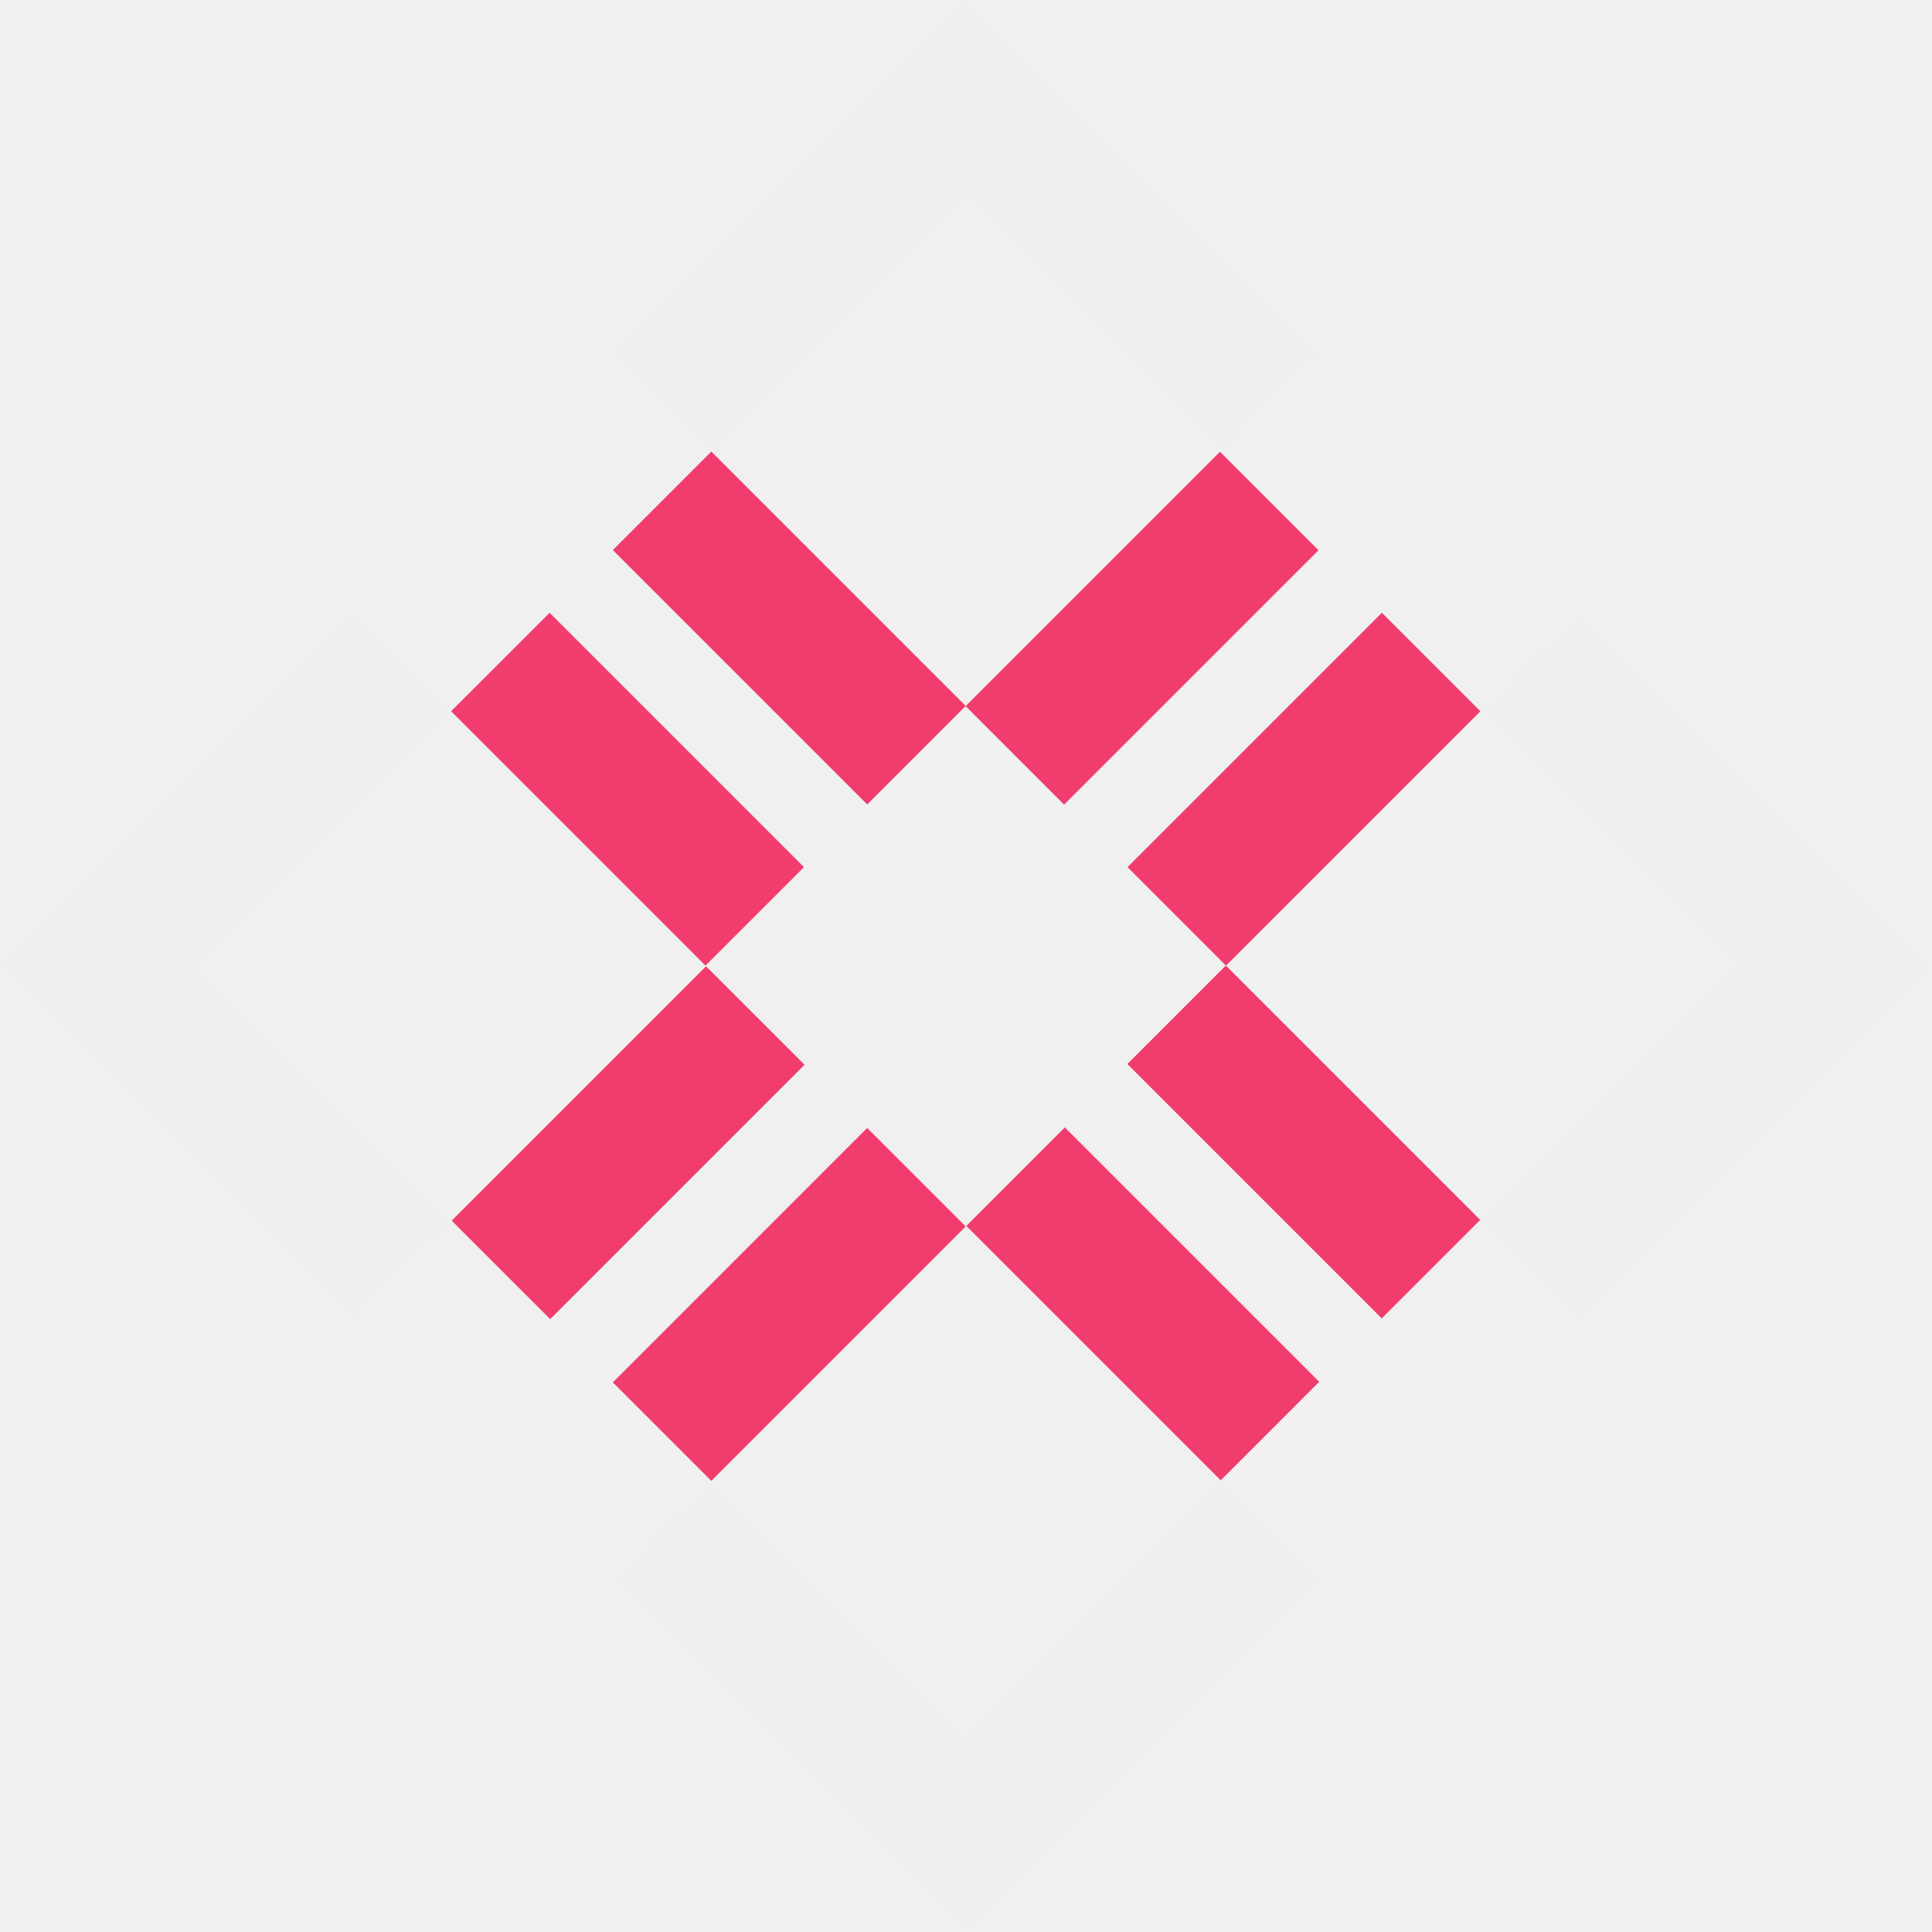
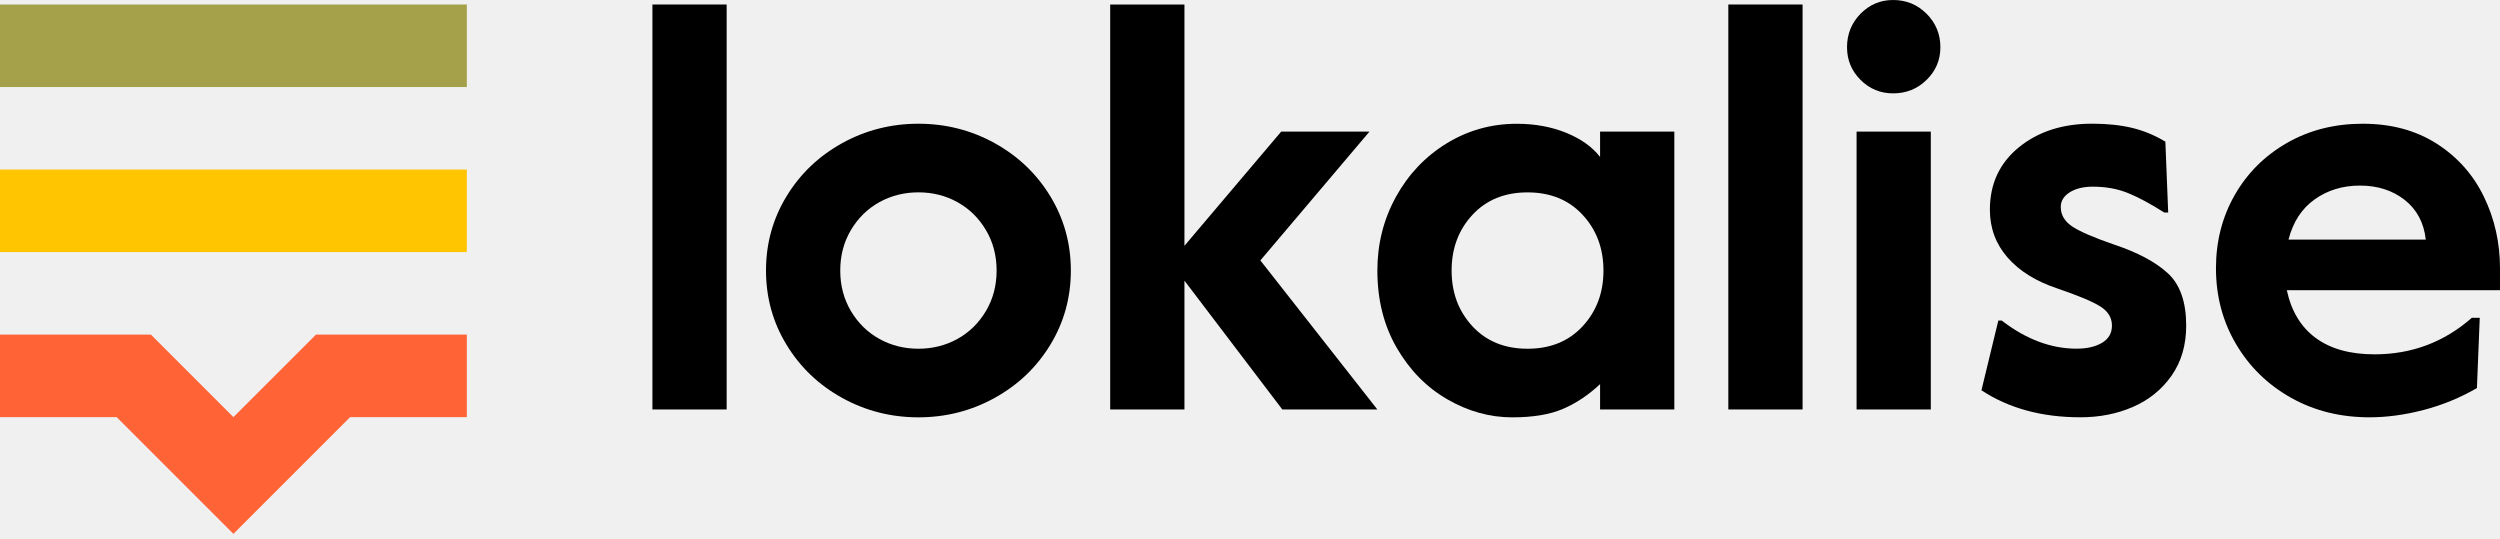
- <svg xmlns="http://www.w3.org/2000/svg" width="80" height="80" viewBox="0 0 80 80" fill="none">
-   <g clip-path="url(#clip0_1_22)">
-     <path d="M57.22 25.373L46.687 35.906L50.766 39.985L61.299 29.451L57.22 25.373Z" fill="#F13C6E" />
-     <path d="M35.909 46.706L25.376 57.24L29.454 61.318L39.988 50.785L35.909 46.706Z" fill="#F13C6E" />
-     <path d="M50.517 18.706L39.984 29.239L44.062 33.317L54.596 22.784L50.517 18.706Z" fill="#F13C6E" />
-     <path d="M29.235 40.011L18.702 50.544L22.781 54.622L33.314 44.089L29.235 40.011Z" fill="#F13C6E" />
-     <path d="M22.758 25.373L18.679 29.451L29.212 39.984L33.291 35.906L22.758 25.373Z" fill="#F13C6E" />
-     <path d="M29.454 18.699L25.376 22.777L35.909 33.31L39.987 29.232L29.454 18.699Z" fill="#F13C6E" />
-     <path d="M50.759 39.981L46.681 44.059L57.214 54.592L61.292 50.514L50.759 39.981Z" fill="#F13C6E" />
-     <path d="M44.092 46.684L40.014 50.763L50.547 61.296L54.625 57.217L44.092 46.684Z" fill="#F13C6E" />
-     <path d="M54.606 65.394L50.539 61.328L40 71.867L29.461 61.328L25.394 65.394L40 80L54.606 65.394Z" fill="#EFEFEF" />
-     <path d="M18.672 29.461L14.606 25.394L0 40L14.606 54.606L18.672 50.539L8.133 40L18.672 29.461Z" fill="#EFEFEF" />
-     <path d="M65.394 25.394L61.328 29.461L71.867 40L61.328 50.539L65.394 54.606L80 40L65.394 25.394Z" fill="#EFEFEF" />
-     <path d="M50.539 18.672L54.606 14.606L40 0L25.394 14.606L29.461 18.672L40 8.133L50.539 18.672Z" fill="#EFEFEF" />
+ <svg xmlns="http://www.w3.org/2000/svg" width="130" height="28" viewBox="0 0 130 28" fill="none">
+   <g clip-path="url(#clip0_1_8)">
+     <g clip-path="url(#clip1_1_8)">
+       <path d="M24.275 17.4H19.983H17.133H16.429L12.137 21.691L7.846 17.4H7.142H4.291H0V21.691H6.068L9.103 24.726L12.137 27.76L15.172 24.726L18.206 21.691H24.275V17.4Z" fill="#FF6336" />
+       <path d="M24.275 8.816H0V13.108H24.275V8.816Z" fill="#FFC500" />
+       <path d="M24.275 0.234H0V4.526H24.275V0.234Z" fill="#A4A14A" />
+       <path d="M33.926 0.234H37.786V21.292H33.926V0.234Z" fill="black" />
+       <path d="M43.795 20.692C42.576 20.019 41.611 19.098 40.9 17.928C40.187 16.759 39.832 15.471 39.832 14.068C39.832 12.664 40.187 11.377 40.9 10.207C41.611 9.037 42.576 8.116 43.795 7.443C45.013 6.77 46.335 6.434 47.758 6.434C49.181 6.434 50.502 6.77 51.721 7.443C52.939 8.116 53.904 9.037 54.617 10.207C55.328 11.377 55.684 12.664 55.684 14.068C55.684 15.471 55.328 16.758 54.617 17.928C53.904 19.098 52.939 20.019 51.721 20.692C50.502 21.365 49.181 21.701 47.758 21.701C46.335 21.701 45.014 21.365 43.795 20.692ZM49.791 17.622C50.405 17.281 50.897 16.798 51.268 16.174C51.638 15.55 51.824 14.848 51.824 14.068C51.824 13.289 51.638 12.587 51.268 11.962C50.897 11.338 50.405 10.856 49.791 10.514C49.177 10.173 48.499 10.002 47.758 10.002C47.017 10.002 46.34 10.173 45.725 10.514C45.111 10.856 44.619 11.338 44.248 11.962C43.877 12.586 43.693 13.289 43.693 14.068C43.693 14.848 43.877 15.55 44.248 16.174C44.618 16.798 45.111 17.281 45.725 17.622C46.339 17.963 47.016 18.134 47.758 18.134C48.499 18.133 49.176 17.963 49.791 17.622Z" fill="black" />
+       <path d="M57.73 0.234H61.591V12.781L66.621 6.844H71.212L65.539 13.542L71.622 21.292H66.68L61.591 14.594V21.292H57.73V0.234Z" fill="black" />
+       <path d="M75.264 20.766C74.182 20.142 73.305 19.25 72.632 18.09C71.96 16.93 71.623 15.589 71.623 14.068C71.623 12.684 71.945 11.407 72.588 10.237C73.232 9.068 74.109 8.141 75.221 7.459C76.332 6.777 77.55 6.436 78.876 6.436C79.812 6.436 80.665 6.592 81.435 6.903C82.205 7.215 82.795 7.635 83.204 8.161V6.844H87.065V21.292H83.204V19.976C82.6 20.541 81.956 20.97 81.274 21.263C80.591 21.555 79.714 21.702 78.641 21.702C77.472 21.702 76.347 21.39 75.264 20.766ZM82.298 16.964C83.019 16.185 83.38 15.22 83.38 14.069C83.38 12.919 83.019 11.954 82.298 11.174C81.577 10.394 80.621 10.004 79.432 10.004C78.242 10.004 77.287 10.395 76.565 11.174C75.844 11.954 75.484 12.919 75.484 14.069C75.484 15.22 75.844 16.185 76.565 16.964C77.287 17.744 78.242 18.134 79.432 18.134C80.621 18.134 81.577 17.744 82.298 16.964Z" fill="black" />
+       <path d="M89.873 0.234H93.734V21.292H89.873V0.234Z" fill="black" />
+       <path d="M96.747 4.153C96.279 3.685 96.045 3.119 96.045 2.456C96.045 1.774 96.279 1.194 96.747 0.716C97.215 0.239 97.78 0 98.443 0C99.125 0 99.705 0.239 100.183 0.716C100.66 1.194 100.9 1.774 100.9 2.456C100.9 3.119 100.661 3.685 100.183 4.153C99.705 4.621 99.125 4.855 98.443 4.855C97.78 4.855 97.215 4.621 96.747 4.153ZM96.542 6.844H100.402V21.291H96.542V6.844Z" fill="black" />
+       <path d="M103.035 20.295L103.913 16.668H104.088C105.355 17.643 106.652 18.131 107.978 18.131C108.524 18.131 108.967 18.028 109.309 17.824C109.65 17.619 109.821 17.322 109.821 16.932C109.821 16.522 109.62 16.191 109.221 15.938C108.821 15.684 108.075 15.373 106.984 15.001C105.873 14.631 105.01 14.095 104.396 13.393C103.782 12.691 103.474 11.863 103.474 10.907C103.474 9.562 103.976 8.479 104.98 7.66C105.984 6.841 107.256 6.432 108.797 6.432C109.577 6.432 110.269 6.505 110.874 6.651C111.478 6.797 112.053 7.036 112.599 7.367L112.746 11.052H112.541C111.839 10.604 111.215 10.268 110.669 10.044C110.123 9.82 109.509 9.707 108.827 9.707C108.339 9.707 107.939 9.805 107.628 9.999C107.316 10.194 107.16 10.448 107.16 10.76C107.16 11.17 107.355 11.506 107.745 11.769C108.134 12.033 108.866 12.35 109.938 12.72C111.166 13.129 112.097 13.627 112.731 14.212C113.365 14.796 113.682 15.703 113.682 16.932C113.682 17.946 113.428 18.814 112.921 19.535C112.414 20.256 111.746 20.797 110.917 21.158C110.089 21.519 109.177 21.699 108.183 21.699C106.174 21.699 104.458 21.231 103.035 20.295Z" fill="black" />
+       <path d="M119.12 20.676C117.911 19.994 116.961 19.063 116.269 17.883C115.576 16.704 115.23 15.393 115.23 13.95C115.23 12.546 115.557 11.274 116.21 10.133C116.864 8.993 117.771 8.091 118.931 7.428C120.09 6.765 121.402 6.434 122.864 6.434C124.345 6.434 125.628 6.78 126.71 7.472C127.791 8.164 128.61 9.085 129.166 10.236C129.722 11.387 130 12.624 130 13.95V15.091H118.915C119.149 16.183 119.651 17.012 120.421 17.577C121.192 18.143 122.21 18.425 123.478 18.425C125.408 18.425 127.094 17.791 128.537 16.524H128.947L128.8 20.18C127.923 20.687 126.997 21.067 126.022 21.32C125.047 21.574 124.111 21.7 123.214 21.7C121.694 21.7 120.329 21.359 119.12 20.676ZM126.14 12.458C126.042 11.58 125.676 10.893 125.043 10.396C124.409 9.899 123.634 9.65 122.718 9.65C121.821 9.65 121.036 9.889 120.363 10.367C119.691 10.845 119.237 11.542 119.003 12.458H126.14Z" fill="black" />
+     </g>
  </g>
  <defs>
-     <clipPath id="clip0_1_22">
-       <rect width="80" height="80" fill="white" />
+     <clipPath id="clip0_1_8">
+       <rect width="130" height="28" fill="white" />
+     </clipPath>
+     <clipPath id="clip1_1_8">
+       <rect width="130" height="28" fill="white" />
    </clipPath>
  </defs>
</svg>
